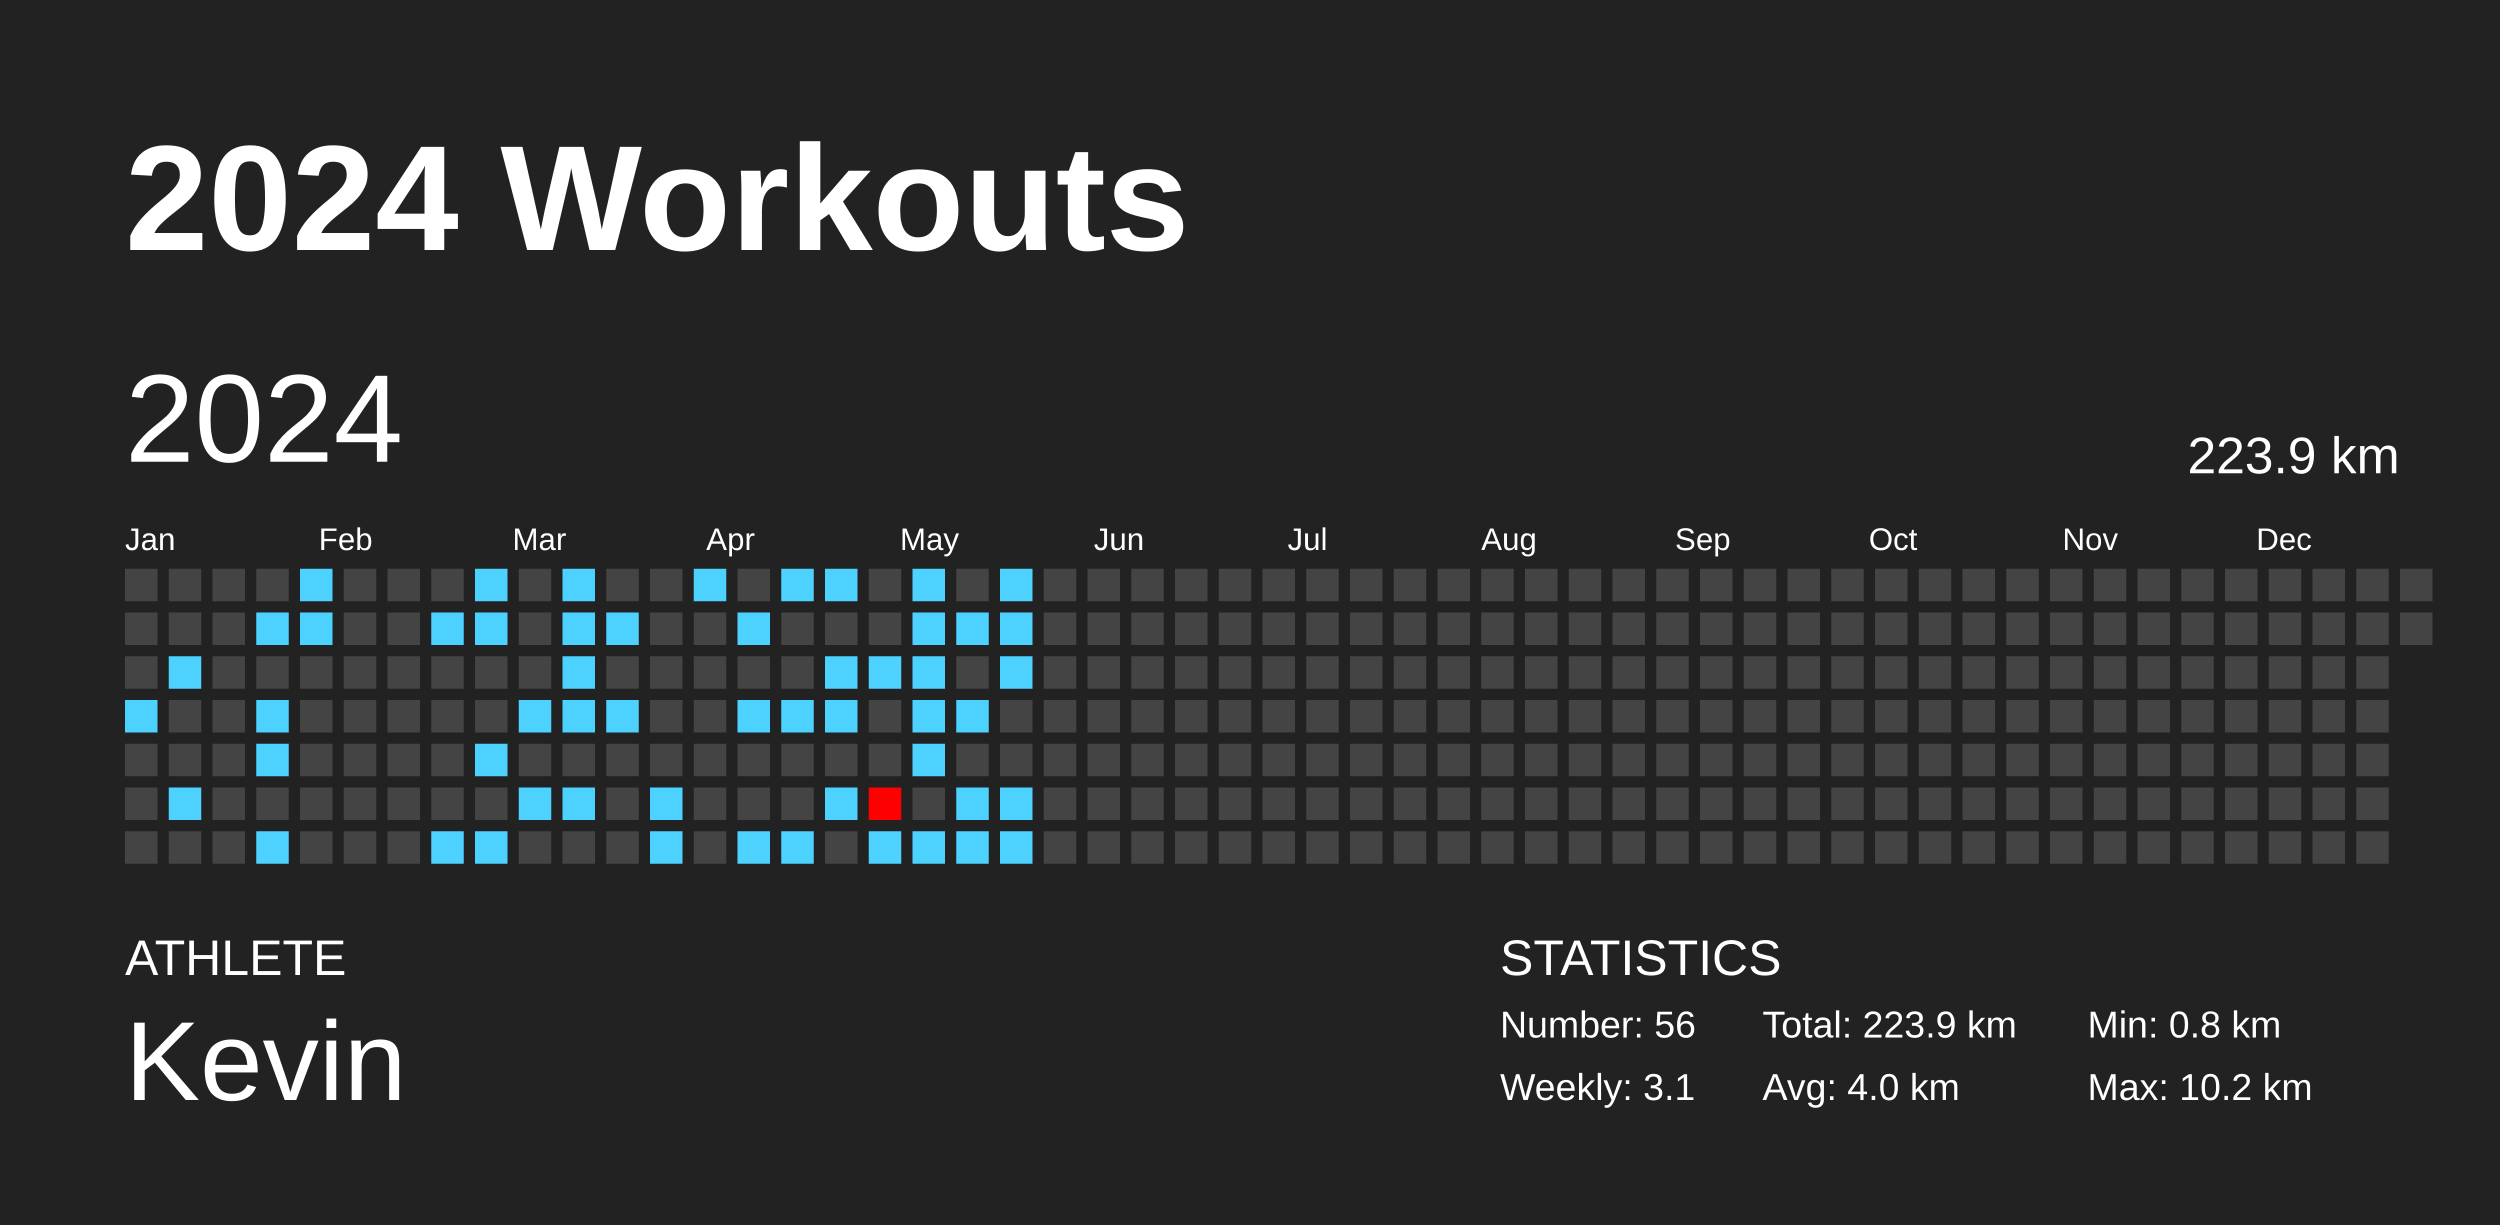
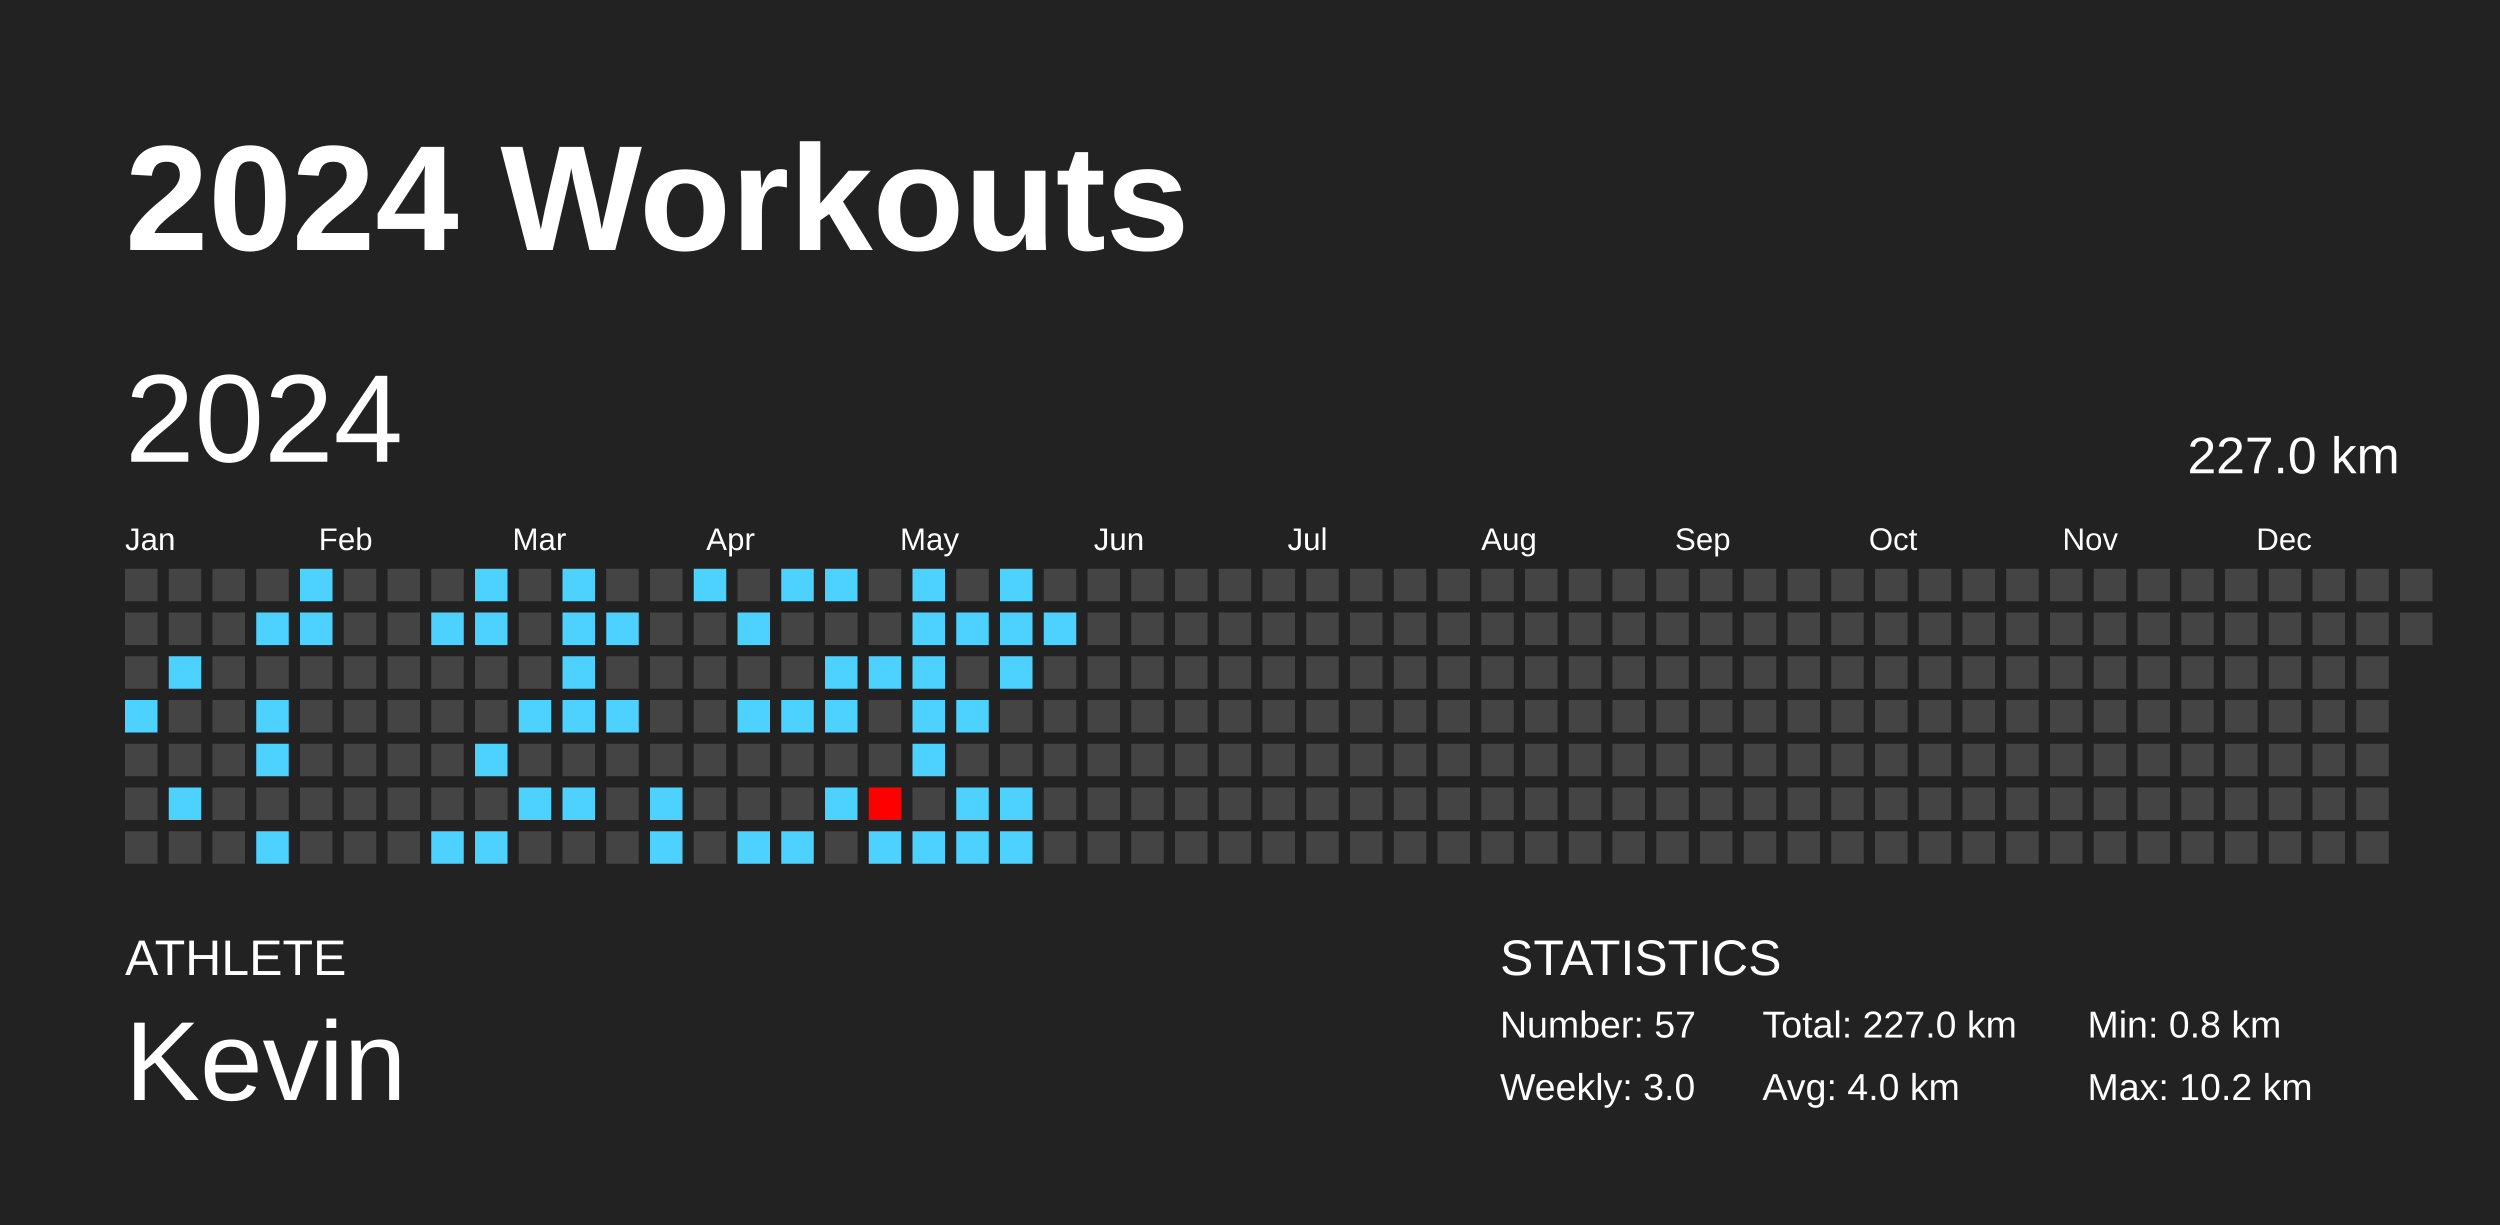
<svg xmlns="http://www.w3.org/2000/svg" baseProfile="full" height="98mm" version="1.1" viewBox="0,0,200,98" width="200mm">
  <defs />
  <rect fill="#222222" height="98" width="200" x="0" y="0" />
  <text fill="#FFFFFF" style="font-size:12px; font-family:Arial; font-weight:bold;" x="10" y="20">2024 Workouts</text>
  <text fill="#FFFFFF" style="font-size:4px; font-family:Arial" x="10" y="78">ATHLETE</text>
  <text fill="#FFFFFF" style="font-size:9px; font-family:Arial" x="10" y="88">Kevin</text>
  <text fill="#FFFFFF" style="font-size:4px; font-family:Arial" x="120" y="78">STATISTICS</text>
-   <text fill="#FFFFFF" style="font-size:3px; font-family:Arial" x="120" y="83">Number: 56</text>
-   <text fill="#FFFFFF" style="font-size:3px; font-family:Arial" x="120" y="88">Weekly: 3.1</text>
-   <text fill="#FFFFFF" style="font-size:3px; font-family:Arial" x="141" y="83">Total: 223.9 km</text>
+   <text fill="#FFFFFF" style="font-size:3px; font-family:Arial" x="120" y="83">Number: 57</text>
+   <text fill="#FFFFFF" style="font-size:3px; font-family:Arial" x="120" y="88">Weekly: 3.0</text>
+   <text fill="#FFFFFF" style="font-size:3px; font-family:Arial" x="141" y="83">Total: 227.0 km</text>
  <text fill="#FFFFFF" style="font-size:3px; font-family:Arial" x="141" y="88">Avg: 4.0 km</text>
  <text fill="#FFFFFF" style="font-size:3px; font-family:Arial" x="167" y="83">Min: 0.8 km</text>
  <text fill="#FFFFFF" style="font-size:3px; font-family:Arial" x="167" y="88">Max: 10.2 km</text>
  <text dominant-baseline="hanging" fill="#FFFFFF" style="font-size:10.0px; font-family:Arial;" x="10" y="30">2024</text>
-   <text dominant-baseline="hanging" fill="#FFFFFF" style="font-size:4.125px; font-family:Arial;" x="175" y="35">223.9 km</text>
+   <text dominant-baseline="hanging" fill="#FFFFFF" style="font-size:4.125px; font-family:Arial;" x="175" y="35">227.0 km</text>
  <text fill="#FFFFFF" style="font-size:2.5px; font-family:Arial" x="10.0" y="44">Jan</text>
  <text fill="#FFFFFF" style="font-size:2.5px; font-family:Arial" x="25.5" y="44">Feb</text>
  <text fill="#FFFFFF" style="font-size:2.5px; font-family:Arial" x="41.0" y="44">Mar</text>
  <text fill="#FFFFFF" style="font-size:2.5px; font-family:Arial" x="56.5" y="44">Apr</text>
  <text fill="#FFFFFF" style="font-size:2.5px; font-family:Arial" x="72.0" y="44">May</text>
  <text fill="#FFFFFF" style="font-size:2.5px; font-family:Arial" x="87.5" y="44">Jun</text>
  <text fill="#FFFFFF" style="font-size:2.5px; font-family:Arial" x="103.0" y="44">Jul</text>
  <text fill="#FFFFFF" style="font-size:2.5px; font-family:Arial" x="118.5" y="44">Aug</text>
  <text fill="#FFFFFF" style="font-size:2.5px; font-family:Arial" x="134.0" y="44">Sep</text>
  <text fill="#FFFFFF" style="font-size:2.5px; font-family:Arial" x="149.5" y="44">Oct</text>
  <text fill="#FFFFFF" style="font-size:2.5px; font-family:Arial" x="165.0" y="44">Nov</text>
  <text fill="#FFFFFF" style="font-size:2.5px; font-family:Arial" x="180.5" y="44">Dec</text>
  <rect fill="#444444" height="2.6" width="2.6" x="10.0" y="45.5" />
  <rect fill="#444444" height="2.6" width="2.6" x="10.0" y="49.0" />
  <rect fill="#444444" height="2.6" width="2.6" x="10.0" y="52.5" />
  <rect fill="#4dd2ff" height="2.6" width="2.6" x="10.0" y="56.0" />
  <rect fill="#444444" height="2.6" width="2.6" x="10.0" y="59.5" />
  <rect fill="#444444" height="2.6" width="2.6" x="10.0" y="63.0" />
  <rect fill="#444444" height="2.6" width="2.6" x="10.0" y="66.5" />
  <rect fill="#444444" height="2.6" width="2.6" x="13.5" y="45.5" />
  <rect fill="#444444" height="2.6" width="2.6" x="13.5" y="49.0" />
  <rect fill="#4dd2ff" height="2.6" width="2.6" x="13.5" y="52.5" />
  <rect fill="#444444" height="2.6" width="2.6" x="13.5" y="56.0" />
  <rect fill="#444444" height="2.6" width="2.6" x="13.5" y="59.5" />
  <rect fill="#4dd2ff" height="2.6" width="2.6" x="13.5" y="63.0" />
  <rect fill="#444444" height="2.6" width="2.6" x="13.5" y="66.5" />
  <rect fill="#444444" height="2.6" width="2.6" x="17.0" y="45.5" />
  <rect fill="#444444" height="2.6" width="2.6" x="17.0" y="49.0" />
  <rect fill="#444444" height="2.6" width="2.6" x="17.0" y="52.5" />
  <rect fill="#444444" height="2.6" width="2.6" x="17.0" y="56.0" />
  <rect fill="#444444" height="2.6" width="2.6" x="17.0" y="59.5" />
  <rect fill="#444444" height="2.6" width="2.6" x="17.0" y="63.0" />
  <rect fill="#444444" height="2.6" width="2.6" x="17.0" y="66.5" />
  <rect fill="#444444" height="2.6" width="2.6" x="20.5" y="45.5" />
  <rect fill="#4dd2ff" height="2.6" width="2.6" x="20.5" y="49.0" />
  <rect fill="#444444" height="2.6" width="2.6" x="20.5" y="52.5" />
  <rect fill="#4dd2ff" height="2.6" width="2.6" x="20.5" y="56.0" />
  <rect fill="#4dd2ff" height="2.6" width="2.6" x="20.5" y="59.5" />
  <rect fill="#444444" height="2.6" width="2.6" x="20.5" y="63.0" />
  <rect fill="#4dd2ff" height="2.6" width="2.6" x="20.5" y="66.5" />
  <rect fill="#4dd2ff" height="2.6" width="2.6" x="24.0" y="45.5" />
  <rect fill="#4dd2ff" height="2.6" width="2.6" x="24.0" y="49.0" />
  <rect fill="#444444" height="2.6" width="2.6" x="24.0" y="52.5" />
  <rect fill="#444444" height="2.6" width="2.6" x="24.0" y="56.0" />
  <rect fill="#444444" height="2.6" width="2.6" x="24.0" y="59.5" />
  <rect fill="#444444" height="2.6" width="2.6" x="24.0" y="63.0" />
  <rect fill="#444444" height="2.6" width="2.6" x="24.0" y="66.5" />
  <rect fill="#444444" height="2.6" width="2.6" x="27.5" y="45.5" />
  <rect fill="#444444" height="2.6" width="2.6" x="27.5" y="49.0" />
  <rect fill="#444444" height="2.6" width="2.6" x="27.5" y="52.5" />
  <rect fill="#444444" height="2.6" width="2.6" x="27.5" y="56.0" />
  <rect fill="#444444" height="2.6" width="2.6" x="27.5" y="59.5" />
  <rect fill="#444444" height="2.6" width="2.6" x="27.5" y="63.0" />
  <rect fill="#444444" height="2.6" width="2.6" x="27.5" y="66.5" />
  <rect fill="#444444" height="2.6" width="2.6" x="31.0" y="45.5" />
  <rect fill="#444444" height="2.6" width="2.6" x="31.0" y="49.0" />
  <rect fill="#444444" height="2.6" width="2.6" x="31.0" y="52.5" />
  <rect fill="#444444" height="2.6" width="2.6" x="31.0" y="56.0" />
  <rect fill="#444444" height="2.6" width="2.6" x="31.0" y="59.5" />
  <rect fill="#444444" height="2.6" width="2.6" x="31.0" y="63.0" />
  <rect fill="#444444" height="2.6" width="2.6" x="31.0" y="66.5" />
  <rect fill="#444444" height="2.6" width="2.6" x="34.5" y="45.5" />
  <rect fill="#4dd2ff" height="2.6" width="2.6" x="34.5" y="49.0" />
  <rect fill="#444444" height="2.6" width="2.6" x="34.5" y="52.5" />
  <rect fill="#444444" height="2.6" width="2.6" x="34.5" y="56.0" />
  <rect fill="#444444" height="2.6" width="2.6" x="34.5" y="59.5" />
  <rect fill="#444444" height="2.6" width="2.6" x="34.5" y="63.0" />
  <rect fill="#4dd2ff" height="2.6" width="2.6" x="34.5" y="66.5" />
  <rect fill="#4dd2ff" height="2.6" width="2.6" x="38.0" y="45.5" />
  <rect fill="#4dd2ff" height="2.6" width="2.6" x="38.0" y="49.0" />
  <rect fill="#444444" height="2.6" width="2.6" x="38.0" y="52.5" />
  <rect fill="#444444" height="2.6" width="2.6" x="38.0" y="56.0" />
  <rect fill="#4dd2ff" height="2.6" width="2.6" x="38.0" y="59.5" />
  <rect fill="#444444" height="2.6" width="2.6" x="38.0" y="63.0" />
  <rect fill="#4dd2ff" height="2.6" width="2.6" x="38.0" y="66.5" />
  <rect fill="#444444" height="2.6" width="2.6" x="41.5" y="45.5" />
  <rect fill="#444444" height="2.6" width="2.6" x="41.5" y="49.0" />
  <rect fill="#444444" height="2.6" width="2.6" x="41.5" y="52.5" />
  <rect fill="#4dd2ff" height="2.6" width="2.6" x="41.5" y="56.0" />
  <rect fill="#444444" height="2.6" width="2.6" x="41.5" y="59.5" />
  <rect fill="#4dd2ff" height="2.6" width="2.6" x="41.5" y="63.0" />
  <rect fill="#444444" height="2.6" width="2.6" x="41.5" y="66.5" />
  <rect fill="#4dd2ff" height="2.6" width="2.6" x="45.0" y="45.5" />
  <rect fill="#4dd2ff" height="2.6" width="2.6" x="45.0" y="49.0" />
  <rect fill="#4dd2ff" height="2.6" width="2.6" x="45.0" y="52.5" />
  <rect fill="#4dd2ff" height="2.6" width="2.6" x="45.0" y="56.0" />
  <rect fill="#444444" height="2.6" width="2.6" x="45.0" y="59.5" />
  <rect fill="#4dd2ff" height="2.6" width="2.6" x="45.0" y="63.0" />
  <rect fill="#444444" height="2.6" width="2.6" x="45.0" y="66.5" />
  <rect fill="#444444" height="2.6" width="2.6" x="48.5" y="45.5" />
  <rect fill="#4dd2ff" height="2.6" width="2.6" x="48.5" y="49.0" />
  <rect fill="#444444" height="2.6" width="2.6" x="48.5" y="52.5" />
  <rect fill="#4dd2ff" height="2.6" width="2.6" x="48.5" y="56.0" />
  <rect fill="#444444" height="2.6" width="2.6" x="48.5" y="59.5" />
  <rect fill="#444444" height="2.6" width="2.6" x="48.5" y="63.0" />
  <rect fill="#444444" height="2.6" width="2.6" x="48.5" y="66.5" />
  <rect fill="#444444" height="2.6" width="2.6" x="52.0" y="45.5" />
  <rect fill="#444444" height="2.6" width="2.6" x="52.0" y="49.0" />
  <rect fill="#444444" height="2.6" width="2.6" x="52.0" y="52.5" />
  <rect fill="#444444" height="2.6" width="2.6" x="52.0" y="56.0" />
  <rect fill="#444444" height="2.6" width="2.6" x="52.0" y="59.5" />
  <rect fill="#4dd2ff" height="2.6" width="2.6" x="52.0" y="63.0" />
  <rect fill="#4dd2ff" height="2.6" width="2.6" x="52.0" y="66.5" />
  <rect fill="#4dd2ff" height="2.6" width="2.6" x="55.5" y="45.5" />
  <rect fill="#444444" height="2.6" width="2.6" x="55.5" y="49.0" />
  <rect fill="#444444" height="2.6" width="2.6" x="55.5" y="52.5" />
  <rect fill="#444444" height="2.6" width="2.6" x="55.5" y="56.0" />
  <rect fill="#444444" height="2.6" width="2.6" x="55.5" y="59.5" />
  <rect fill="#444444" height="2.6" width="2.6" x="55.5" y="63.0" />
  <rect fill="#444444" height="2.6" width="2.6" x="55.5" y="66.5" />
  <rect fill="#444444" height="2.6" width="2.6" x="59.0" y="45.5" />
  <rect fill="#4dd2ff" height="2.6" width="2.6" x="59.0" y="49.0" />
  <rect fill="#444444" height="2.6" width="2.6" x="59.0" y="52.5" />
  <rect fill="#4dd2ff" height="2.6" width="2.6" x="59.0" y="56.0" />
  <rect fill="#444444" height="2.6" width="2.6" x="59.0" y="59.5" />
  <rect fill="#444444" height="2.6" width="2.6" x="59.0" y="63.0" />
  <rect fill="#4dd2ff" height="2.6" width="2.6" x="59.0" y="66.5" />
  <rect fill="#4dd2ff" height="2.6" width="2.6" x="62.5" y="45.5" />
  <rect fill="#444444" height="2.6" width="2.6" x="62.5" y="49.0" />
  <rect fill="#444444" height="2.6" width="2.6" x="62.5" y="52.5" />
  <rect fill="#4dd2ff" height="2.6" width="2.6" x="62.5" y="56.0" />
  <rect fill="#444444" height="2.6" width="2.6" x="62.5" y="59.5" />
  <rect fill="#444444" height="2.6" width="2.6" x="62.5" y="63.0" />
  <rect fill="#4dd2ff" height="2.6" width="2.6" x="62.5" y="66.5" />
  <rect fill="#4dd2ff" height="2.6" width="2.6" x="66.0" y="45.5" />
  <rect fill="#444444" height="2.6" width="2.6" x="66.0" y="49.0" />
  <rect fill="#4dd2ff" height="2.6" width="2.6" x="66.0" y="52.5" />
  <rect fill="#4dd2ff" height="2.6" width="2.6" x="66.0" y="56.0" />
  <rect fill="#444444" height="2.6" width="2.6" x="66.0" y="59.5" />
  <rect fill="#4dd2ff" height="2.6" width="2.6" x="66.0" y="63.0" />
  <rect fill="#444444" height="2.6" width="2.6" x="66.0" y="66.5" />
  <rect fill="#444444" height="2.6" width="2.6" x="69.5" y="45.5" />
  <rect fill="#444444" height="2.6" width="2.6" x="69.5" y="49.0" />
  <rect fill="#4dd2ff" height="2.6" width="2.6" x="69.5" y="52.5" />
  <rect fill="#444444" height="2.6" width="2.6" x="69.5" y="56.0" />
  <rect fill="#444444" height="2.6" width="2.6" x="69.5" y="59.5" />
  <rect fill="#ff0000" height="2.6" width="2.6" x="69.5" y="63.0" />
  <rect fill="#4dd2ff" height="2.6" width="2.6" x="69.5" y="66.5" />
  <rect fill="#4dd2ff" height="2.6" width="2.6" x="73.0" y="45.5" />
  <rect fill="#4dd2ff" height="2.6" width="2.6" x="73.0" y="49.0" />
  <rect fill="#4dd2ff" height="2.6" width="2.6" x="73.0" y="52.5" />
  <rect fill="#4dd2ff" height="2.6" width="2.6" x="73.0" y="56.0" />
  <rect fill="#4dd2ff" height="2.6" width="2.6" x="73.0" y="59.5" />
  <rect fill="#444444" height="2.6" width="2.6" x="73.0" y="63.0" />
  <rect fill="#4dd2ff" height="2.6" width="2.6" x="73.0" y="66.5" />
  <rect fill="#444444" height="2.6" width="2.6" x="76.5" y="45.5" />
  <rect fill="#4dd2ff" height="2.6" width="2.6" x="76.5" y="49.0" />
  <rect fill="#444444" height="2.6" width="2.6" x="76.5" y="52.5" />
  <rect fill="#4dd2ff" height="2.6" width="2.6" x="76.5" y="56.0" />
  <rect fill="#444444" height="2.6" width="2.6" x="76.5" y="59.5" />
  <rect fill="#4dd2ff" height="2.6" width="2.6" x="76.5" y="63.0" />
  <rect fill="#4dd2ff" height="2.6" width="2.6" x="76.5" y="66.5" />
  <rect fill="#4dd2ff" height="2.6" width="2.6" x="80.0" y="45.5" />
  <rect fill="#4dd2ff" height="2.6" width="2.6" x="80.0" y="49.0" />
  <rect fill="#4dd2ff" height="2.6" width="2.6" x="80.0" y="52.5" />
  <rect fill="#444444" height="2.6" width="2.6" x="80.0" y="56.0" />
  <rect fill="#444444" height="2.6" width="2.6" x="80.0" y="59.5" />
  <rect fill="#4dd2ff" height="2.6" width="2.6" x="80.0" y="63.0" />
  <rect fill="#4dd2ff" height="2.6" width="2.6" x="80.0" y="66.5" />
  <rect fill="#444444" height="2.6" width="2.6" x="83.5" y="45.5" />
-   <rect fill="#444444" height="2.6" width="2.6" x="83.5" y="49.0" />
+   <rect fill="#4dd2ff" height="2.6" width="2.6" x="83.5" y="49.0" />
  <rect fill="#444444" height="2.6" width="2.6" x="83.5" y="52.5" />
  <rect fill="#444444" height="2.6" width="2.6" x="83.5" y="56.0" />
  <rect fill="#444444" height="2.6" width="2.6" x="83.5" y="59.5" />
  <rect fill="#444444" height="2.6" width="2.6" x="83.5" y="63.0" />
  <rect fill="#444444" height="2.6" width="2.6" x="83.5" y="66.5" />
  <rect fill="#444444" height="2.6" width="2.6" x="87.0" y="45.5" />
  <rect fill="#444444" height="2.6" width="2.6" x="87.0" y="49.0" />
  <rect fill="#444444" height="2.6" width="2.6" x="87.0" y="52.5" />
  <rect fill="#444444" height="2.6" width="2.6" x="87.0" y="56.0" />
  <rect fill="#444444" height="2.6" width="2.6" x="87.0" y="59.5" />
  <rect fill="#444444" height="2.6" width="2.6" x="87.0" y="63.0" />
  <rect fill="#444444" height="2.6" width="2.6" x="87.0" y="66.5" />
  <rect fill="#444444" height="2.6" width="2.6" x="90.5" y="45.5" />
  <rect fill="#444444" height="2.6" width="2.6" x="90.5" y="49.0" />
  <rect fill="#444444" height="2.6" width="2.6" x="90.5" y="52.5" />
  <rect fill="#444444" height="2.6" width="2.6" x="90.5" y="56.0" />
  <rect fill="#444444" height="2.6" width="2.6" x="90.5" y="59.5" />
  <rect fill="#444444" height="2.6" width="2.6" x="90.5" y="63.0" />
  <rect fill="#444444" height="2.6" width="2.6" x="90.5" y="66.5" />
  <rect fill="#444444" height="2.6" width="2.6" x="94.0" y="45.5" />
  <rect fill="#444444" height="2.6" width="2.6" x="94.0" y="49.0" />
  <rect fill="#444444" height="2.6" width="2.6" x="94.0" y="52.5" />
  <rect fill="#444444" height="2.6" width="2.6" x="94.0" y="56.0" />
  <rect fill="#444444" height="2.6" width="2.6" x="94.0" y="59.5" />
  <rect fill="#444444" height="2.6" width="2.6" x="94.0" y="63.0" />
  <rect fill="#444444" height="2.6" width="2.6" x="94.0" y="66.5" />
  <rect fill="#444444" height="2.6" width="2.6" x="97.5" y="45.5" />
  <rect fill="#444444" height="2.6" width="2.6" x="97.5" y="49.0" />
  <rect fill="#444444" height="2.6" width="2.6" x="97.5" y="52.5" />
  <rect fill="#444444" height="2.6" width="2.6" x="97.5" y="56.0" />
  <rect fill="#444444" height="2.6" width="2.6" x="97.5" y="59.5" />
  <rect fill="#444444" height="2.6" width="2.6" x="97.5" y="63.0" />
  <rect fill="#444444" height="2.6" width="2.6" x="97.5" y="66.5" />
  <rect fill="#444444" height="2.6" width="2.6" x="101.0" y="45.5" />
  <rect fill="#444444" height="2.6" width="2.6" x="101.0" y="49.0" />
  <rect fill="#444444" height="2.6" width="2.6" x="101.0" y="52.5" />
  <rect fill="#444444" height="2.6" width="2.6" x="101.0" y="56.0" />
  <rect fill="#444444" height="2.6" width="2.6" x="101.0" y="59.5" />
  <rect fill="#444444" height="2.6" width="2.6" x="101.0" y="63.0" />
  <rect fill="#444444" height="2.6" width="2.6" x="101.0" y="66.5" />
  <rect fill="#444444" height="2.6" width="2.6" x="104.5" y="45.5" />
  <rect fill="#444444" height="2.6" width="2.6" x="104.5" y="49.0" />
  <rect fill="#444444" height="2.6" width="2.6" x="104.5" y="52.5" />
  <rect fill="#444444" height="2.6" width="2.6" x="104.5" y="56.0" />
  <rect fill="#444444" height="2.6" width="2.6" x="104.5" y="59.5" />
  <rect fill="#444444" height="2.6" width="2.6" x="104.5" y="63.0" />
  <rect fill="#444444" height="2.6" width="2.6" x="104.5" y="66.5" />
  <rect fill="#444444" height="2.6" width="2.6" x="108.0" y="45.5" />
  <rect fill="#444444" height="2.6" width="2.6" x="108.0" y="49.0" />
  <rect fill="#444444" height="2.6" width="2.6" x="108.0" y="52.5" />
  <rect fill="#444444" height="2.6" width="2.6" x="108.0" y="56.0" />
  <rect fill="#444444" height="2.6" width="2.6" x="108.0" y="59.5" />
  <rect fill="#444444" height="2.6" width="2.6" x="108.0" y="63.0" />
  <rect fill="#444444" height="2.6" width="2.6" x="108.0" y="66.5" />
  <rect fill="#444444" height="2.6" width="2.6" x="111.5" y="45.5" />
  <rect fill="#444444" height="2.6" width="2.6" x="111.5" y="49.0" />
  <rect fill="#444444" height="2.6" width="2.6" x="111.5" y="52.5" />
  <rect fill="#444444" height="2.6" width="2.6" x="111.5" y="56.0" />
  <rect fill="#444444" height="2.6" width="2.6" x="111.5" y="59.5" />
  <rect fill="#444444" height="2.6" width="2.6" x="111.5" y="63.0" />
  <rect fill="#444444" height="2.6" width="2.6" x="111.5" y="66.5" />
  <rect fill="#444444" height="2.6" width="2.6" x="115.0" y="45.5" />
  <rect fill="#444444" height="2.6" width="2.6" x="115.0" y="49.0" />
  <rect fill="#444444" height="2.6" width="2.6" x="115.0" y="52.5" />
  <rect fill="#444444" height="2.6" width="2.6" x="115.0" y="56.0" />
  <rect fill="#444444" height="2.6" width="2.6" x="115.0" y="59.5" />
  <rect fill="#444444" height="2.6" width="2.6" x="115.0" y="63.0" />
  <rect fill="#444444" height="2.6" width="2.6" x="115.0" y="66.5" />
  <rect fill="#444444" height="2.6" width="2.6" x="118.5" y="45.5" />
  <rect fill="#444444" height="2.6" width="2.6" x="118.5" y="49.0" />
  <rect fill="#444444" height="2.6" width="2.6" x="118.5" y="52.5" />
  <rect fill="#444444" height="2.6" width="2.6" x="118.5" y="56.0" />
  <rect fill="#444444" height="2.6" width="2.6" x="118.5" y="59.5" />
  <rect fill="#444444" height="2.6" width="2.6" x="118.5" y="63.0" />
  <rect fill="#444444" height="2.6" width="2.6" x="118.5" y="66.5" />
  <rect fill="#444444" height="2.6" width="2.6" x="122.0" y="45.5" />
  <rect fill="#444444" height="2.6" width="2.6" x="122.0" y="49.0" />
  <rect fill="#444444" height="2.6" width="2.6" x="122.0" y="52.5" />
  <rect fill="#444444" height="2.6" width="2.6" x="122.0" y="56.0" />
  <rect fill="#444444" height="2.6" width="2.6" x="122.0" y="59.5" />
  <rect fill="#444444" height="2.6" width="2.6" x="122.0" y="63.0" />
  <rect fill="#444444" height="2.6" width="2.6" x="122.0" y="66.5" />
  <rect fill="#444444" height="2.6" width="2.6" x="125.5" y="45.5" />
  <rect fill="#444444" height="2.6" width="2.6" x="125.5" y="49.0" />
  <rect fill="#444444" height="2.6" width="2.6" x="125.5" y="52.5" />
  <rect fill="#444444" height="2.6" width="2.6" x="125.5" y="56.0" />
  <rect fill="#444444" height="2.6" width="2.6" x="125.5" y="59.5" />
  <rect fill="#444444" height="2.6" width="2.6" x="125.5" y="63.0" />
  <rect fill="#444444" height="2.6" width="2.6" x="125.5" y="66.5" />
  <rect fill="#444444" height="2.6" width="2.6" x="129.0" y="45.5" />
  <rect fill="#444444" height="2.6" width="2.6" x="129.0" y="49.0" />
  <rect fill="#444444" height="2.6" width="2.6" x="129.0" y="52.5" />
  <rect fill="#444444" height="2.6" width="2.6" x="129.0" y="56.0" />
  <rect fill="#444444" height="2.6" width="2.6" x="129.0" y="59.5" />
  <rect fill="#444444" height="2.6" width="2.6" x="129.0" y="63.0" />
  <rect fill="#444444" height="2.6" width="2.6" x="129.0" y="66.5" />
  <rect fill="#444444" height="2.6" width="2.6" x="132.5" y="45.5" />
  <rect fill="#444444" height="2.6" width="2.6" x="132.5" y="49.0" />
  <rect fill="#444444" height="2.6" width="2.6" x="132.5" y="52.5" />
  <rect fill="#444444" height="2.6" width="2.6" x="132.5" y="56.0" />
  <rect fill="#444444" height="2.6" width="2.6" x="132.5" y="59.5" />
  <rect fill="#444444" height="2.6" width="2.6" x="132.5" y="63.0" />
  <rect fill="#444444" height="2.6" width="2.6" x="132.5" y="66.5" />
  <rect fill="#444444" height="2.6" width="2.6" x="136.0" y="45.5" />
  <rect fill="#444444" height="2.6" width="2.6" x="136.0" y="49.0" />
  <rect fill="#444444" height="2.6" width="2.6" x="136.0" y="52.5" />
  <rect fill="#444444" height="2.6" width="2.6" x="136.0" y="56.0" />
  <rect fill="#444444" height="2.6" width="2.6" x="136.0" y="59.5" />
  <rect fill="#444444" height="2.6" width="2.6" x="136.0" y="63.0" />
  <rect fill="#444444" height="2.6" width="2.6" x="136.0" y="66.5" />
  <rect fill="#444444" height="2.6" width="2.6" x="139.5" y="45.5" />
  <rect fill="#444444" height="2.6" width="2.6" x="139.5" y="49.0" />
  <rect fill="#444444" height="2.6" width="2.6" x="139.5" y="52.5" />
  <rect fill="#444444" height="2.6" width="2.6" x="139.5" y="56.0" />
  <rect fill="#444444" height="2.6" width="2.6" x="139.5" y="59.5" />
  <rect fill="#444444" height="2.6" width="2.6" x="139.5" y="63.0" />
  <rect fill="#444444" height="2.6" width="2.6" x="139.5" y="66.5" />
  <rect fill="#444444" height="2.6" width="2.6" x="143.0" y="45.5" />
  <rect fill="#444444" height="2.6" width="2.6" x="143.0" y="49.0" />
  <rect fill="#444444" height="2.6" width="2.6" x="143.0" y="52.5" />
  <rect fill="#444444" height="2.6" width="2.6" x="143.0" y="56.0" />
  <rect fill="#444444" height="2.6" width="2.6" x="143.0" y="59.5" />
  <rect fill="#444444" height="2.6" width="2.6" x="143.0" y="63.0" />
  <rect fill="#444444" height="2.6" width="2.6" x="143.0" y="66.5" />
  <rect fill="#444444" height="2.6" width="2.6" x="146.5" y="45.5" />
  <rect fill="#444444" height="2.6" width="2.6" x="146.5" y="49.0" />
  <rect fill="#444444" height="2.6" width="2.6" x="146.5" y="52.5" />
  <rect fill="#444444" height="2.6" width="2.6" x="146.5" y="56.0" />
  <rect fill="#444444" height="2.6" width="2.6" x="146.5" y="59.5" />
  <rect fill="#444444" height="2.6" width="2.6" x="146.5" y="63.0" />
  <rect fill="#444444" height="2.6" width="2.6" x="146.5" y="66.5" />
  <rect fill="#444444" height="2.6" width="2.6" x="150.0" y="45.5" />
  <rect fill="#444444" height="2.6" width="2.6" x="150.0" y="49.0" />
  <rect fill="#444444" height="2.6" width="2.6" x="150.0" y="52.5" />
  <rect fill="#444444" height="2.6" width="2.6" x="150.0" y="56.0" />
  <rect fill="#444444" height="2.6" width="2.6" x="150.0" y="59.5" />
  <rect fill="#444444" height="2.6" width="2.6" x="150.0" y="63.0" />
  <rect fill="#444444" height="2.6" width="2.6" x="150.0" y="66.5" />
  <rect fill="#444444" height="2.6" width="2.6" x="153.5" y="45.5" />
  <rect fill="#444444" height="2.6" width="2.6" x="153.5" y="49.0" />
  <rect fill="#444444" height="2.6" width="2.6" x="153.5" y="52.5" />
  <rect fill="#444444" height="2.6" width="2.6" x="153.5" y="56.0" />
  <rect fill="#444444" height="2.6" width="2.6" x="153.5" y="59.5" />
  <rect fill="#444444" height="2.6" width="2.6" x="153.5" y="63.0" />
  <rect fill="#444444" height="2.6" width="2.6" x="153.5" y="66.5" />
  <rect fill="#444444" height="2.6" width="2.6" x="157.0" y="45.5" />
  <rect fill="#444444" height="2.6" width="2.6" x="157.0" y="49.0" />
  <rect fill="#444444" height="2.6" width="2.6" x="157.0" y="52.5" />
  <rect fill="#444444" height="2.6" width="2.6" x="157.0" y="56.0" />
  <rect fill="#444444" height="2.6" width="2.6" x="157.0" y="59.5" />
  <rect fill="#444444" height="2.6" width="2.6" x="157.0" y="63.0" />
  <rect fill="#444444" height="2.6" width="2.6" x="157.0" y="66.5" />
  <rect fill="#444444" height="2.6" width="2.6" x="160.5" y="45.5" />
  <rect fill="#444444" height="2.6" width="2.6" x="160.5" y="49.0" />
  <rect fill="#444444" height="2.6" width="2.6" x="160.5" y="52.5" />
  <rect fill="#444444" height="2.6" width="2.6" x="160.5" y="56.0" />
  <rect fill="#444444" height="2.6" width="2.6" x="160.5" y="59.5" />
  <rect fill="#444444" height="2.6" width="2.6" x="160.5" y="63.0" />
  <rect fill="#444444" height="2.6" width="2.6" x="160.5" y="66.5" />
  <rect fill="#444444" height="2.6" width="2.6" x="164.0" y="45.5" />
  <rect fill="#444444" height="2.6" width="2.6" x="164.0" y="49.0" />
  <rect fill="#444444" height="2.6" width="2.6" x="164.0" y="52.5" />
  <rect fill="#444444" height="2.6" width="2.6" x="164.0" y="56.0" />
  <rect fill="#444444" height="2.6" width="2.6" x="164.0" y="59.5" />
  <rect fill="#444444" height="2.6" width="2.6" x="164.0" y="63.0" />
  <rect fill="#444444" height="2.6" width="2.6" x="164.0" y="66.5" />
  <rect fill="#444444" height="2.6" width="2.6" x="167.5" y="45.5" />
  <rect fill="#444444" height="2.6" width="2.6" x="167.5" y="49.0" />
  <rect fill="#444444" height="2.6" width="2.6" x="167.5" y="52.5" />
  <rect fill="#444444" height="2.6" width="2.6" x="167.5" y="56.0" />
  <rect fill="#444444" height="2.6" width="2.6" x="167.5" y="59.5" />
  <rect fill="#444444" height="2.6" width="2.6" x="167.5" y="63.0" />
  <rect fill="#444444" height="2.6" width="2.6" x="167.5" y="66.5" />
  <rect fill="#444444" height="2.6" width="2.6" x="171.0" y="45.5" />
  <rect fill="#444444" height="2.6" width="2.6" x="171.0" y="49.0" />
  <rect fill="#444444" height="2.6" width="2.6" x="171.0" y="52.5" />
  <rect fill="#444444" height="2.6" width="2.6" x="171.0" y="56.0" />
  <rect fill="#444444" height="2.6" width="2.6" x="171.0" y="59.5" />
  <rect fill="#444444" height="2.6" width="2.6" x="171.0" y="63.0" />
  <rect fill="#444444" height="2.6" width="2.6" x="171.0" y="66.5" />
  <rect fill="#444444" height="2.6" width="2.6" x="174.5" y="45.5" />
  <rect fill="#444444" height="2.6" width="2.6" x="174.5" y="49.0" />
  <rect fill="#444444" height="2.6" width="2.6" x="174.5" y="52.5" />
  <rect fill="#444444" height="2.6" width="2.6" x="174.5" y="56.0" />
  <rect fill="#444444" height="2.6" width="2.6" x="174.5" y="59.5" />
  <rect fill="#444444" height="2.6" width="2.6" x="174.5" y="63.0" />
  <rect fill="#444444" height="2.6" width="2.6" x="174.5" y="66.5" />
  <rect fill="#444444" height="2.6" width="2.6" x="178.0" y="45.5" />
  <rect fill="#444444" height="2.6" width="2.6" x="178.0" y="49.0" />
  <rect fill="#444444" height="2.6" width="2.6" x="178.0" y="52.5" />
  <rect fill="#444444" height="2.6" width="2.6" x="178.0" y="56.0" />
  <rect fill="#444444" height="2.6" width="2.6" x="178.0" y="59.5" />
  <rect fill="#444444" height="2.6" width="2.6" x="178.0" y="63.0" />
  <rect fill="#444444" height="2.6" width="2.6" x="178.0" y="66.5" />
  <rect fill="#444444" height="2.6" width="2.6" x="181.5" y="45.5" />
  <rect fill="#444444" height="2.6" width="2.6" x="181.5" y="49.0" />
  <rect fill="#444444" height="2.6" width="2.6" x="181.5" y="52.5" />
  <rect fill="#444444" height="2.6" width="2.6" x="181.5" y="56.0" />
  <rect fill="#444444" height="2.6" width="2.6" x="181.5" y="59.5" />
  <rect fill="#444444" height="2.6" width="2.6" x="181.5" y="63.0" />
  <rect fill="#444444" height="2.6" width="2.6" x="181.5" y="66.5" />
  <rect fill="#444444" height="2.6" width="2.6" x="185.0" y="45.5" />
  <rect fill="#444444" height="2.6" width="2.6" x="185.0" y="49.0" />
  <rect fill="#444444" height="2.6" width="2.6" x="185.0" y="52.5" />
  <rect fill="#444444" height="2.6" width="2.6" x="185.0" y="56.0" />
  <rect fill="#444444" height="2.6" width="2.6" x="185.0" y="59.5" />
  <rect fill="#444444" height="2.6" width="2.6" x="185.0" y="63.0" />
  <rect fill="#444444" height="2.6" width="2.6" x="185.0" y="66.5" />
  <rect fill="#444444" height="2.6" width="2.6" x="188.5" y="45.5" />
  <rect fill="#444444" height="2.6" width="2.6" x="188.5" y="49.0" />
  <rect fill="#444444" height="2.6" width="2.6" x="188.5" y="52.5" />
  <rect fill="#444444" height="2.6" width="2.6" x="188.5" y="56.0" />
  <rect fill="#444444" height="2.6" width="2.6" x="188.5" y="59.5" />
  <rect fill="#444444" height="2.6" width="2.6" x="188.5" y="63.0" />
  <rect fill="#444444" height="2.6" width="2.6" x="188.5" y="66.5" />
  <rect fill="#444444" height="2.6" width="2.6" x="192.0" y="45.5" />
  <rect fill="#444444" height="2.6" width="2.6" x="192.0" y="49.0" />
</svg>
